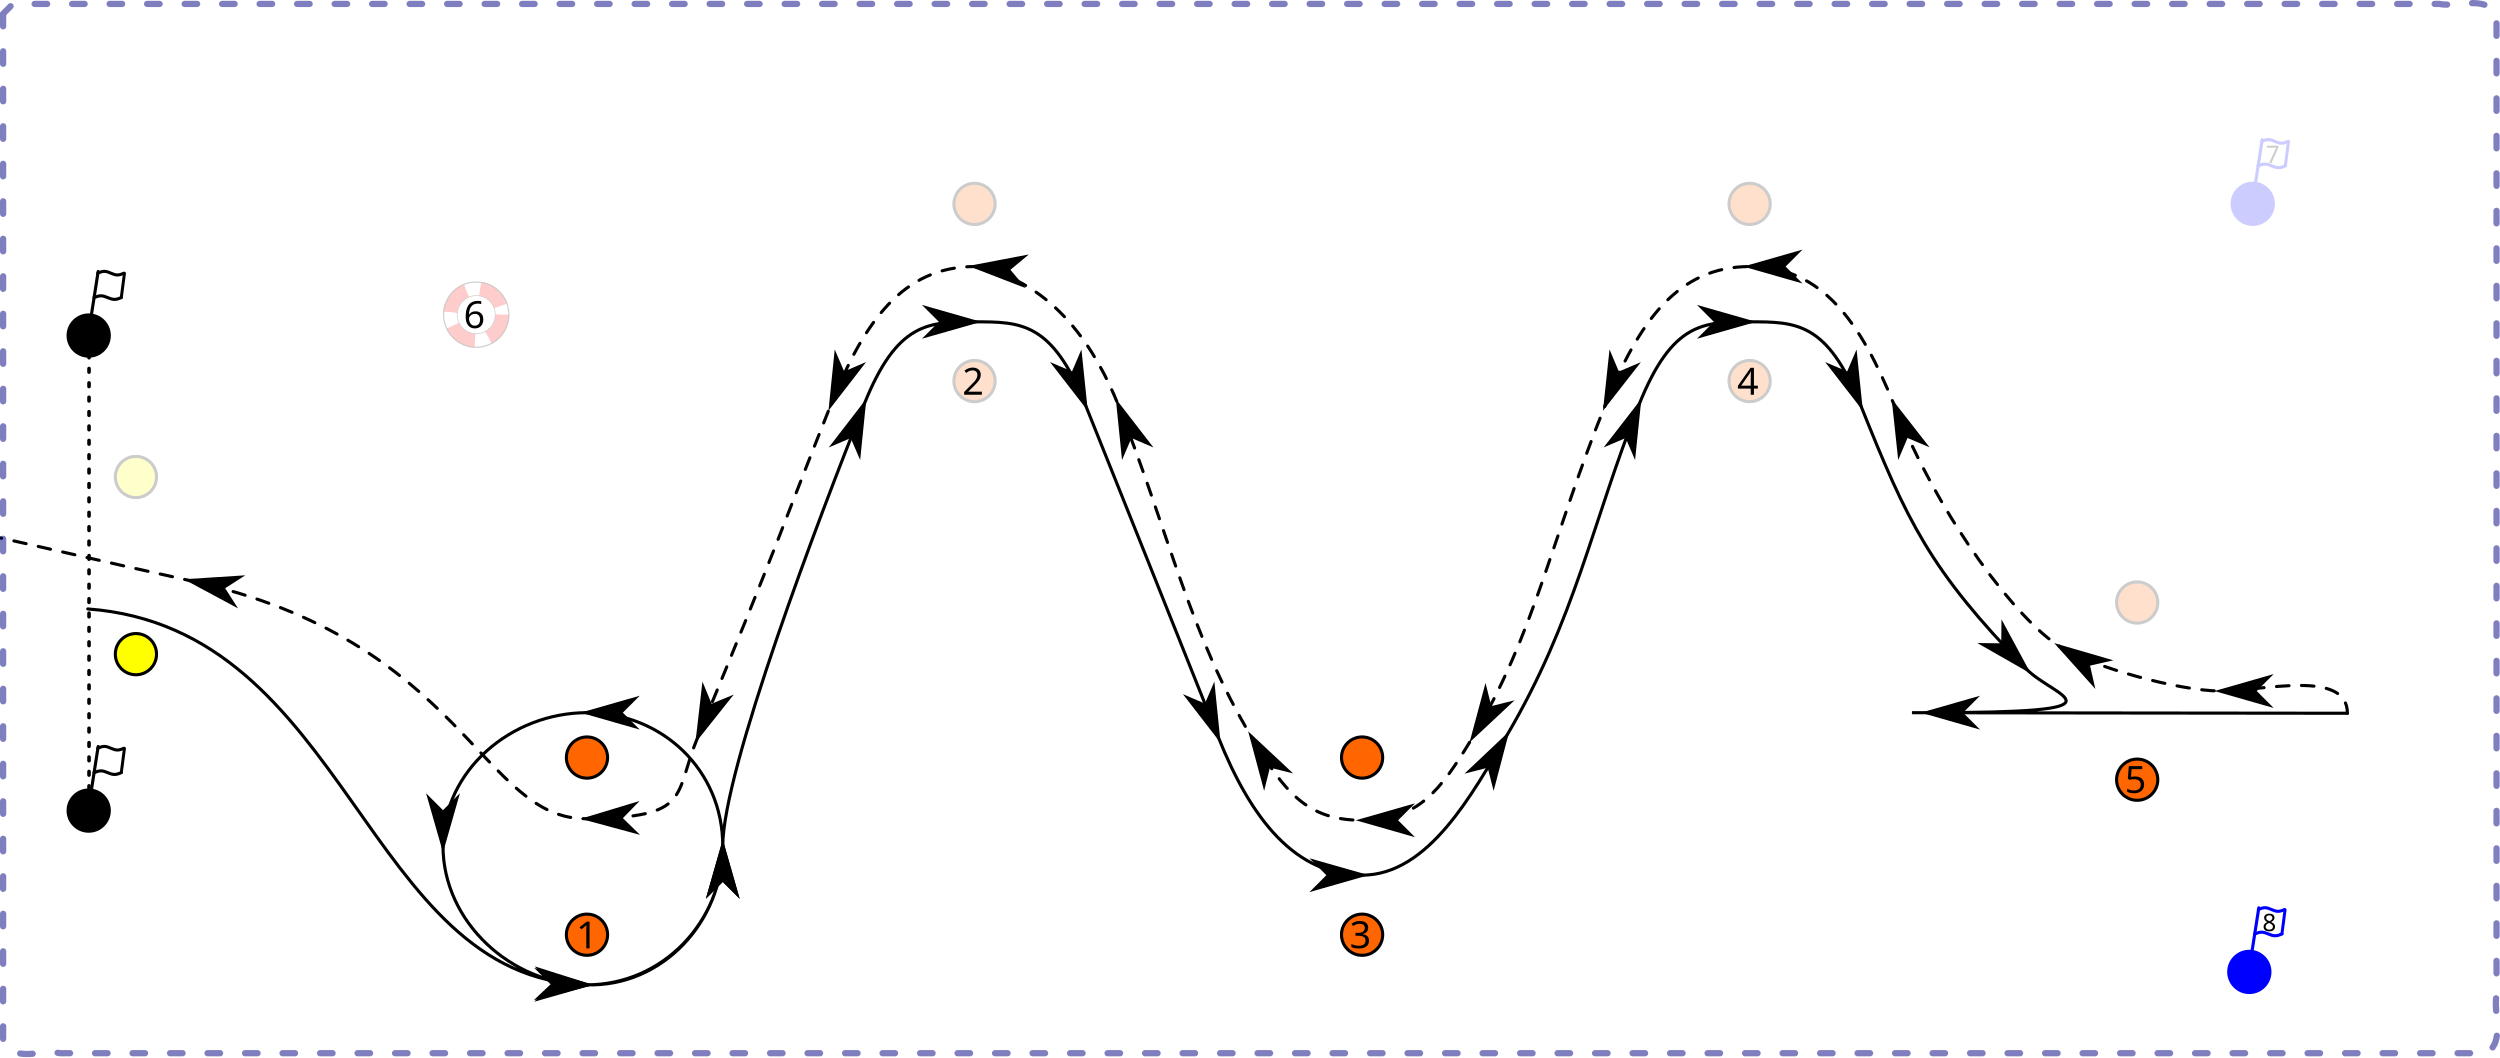
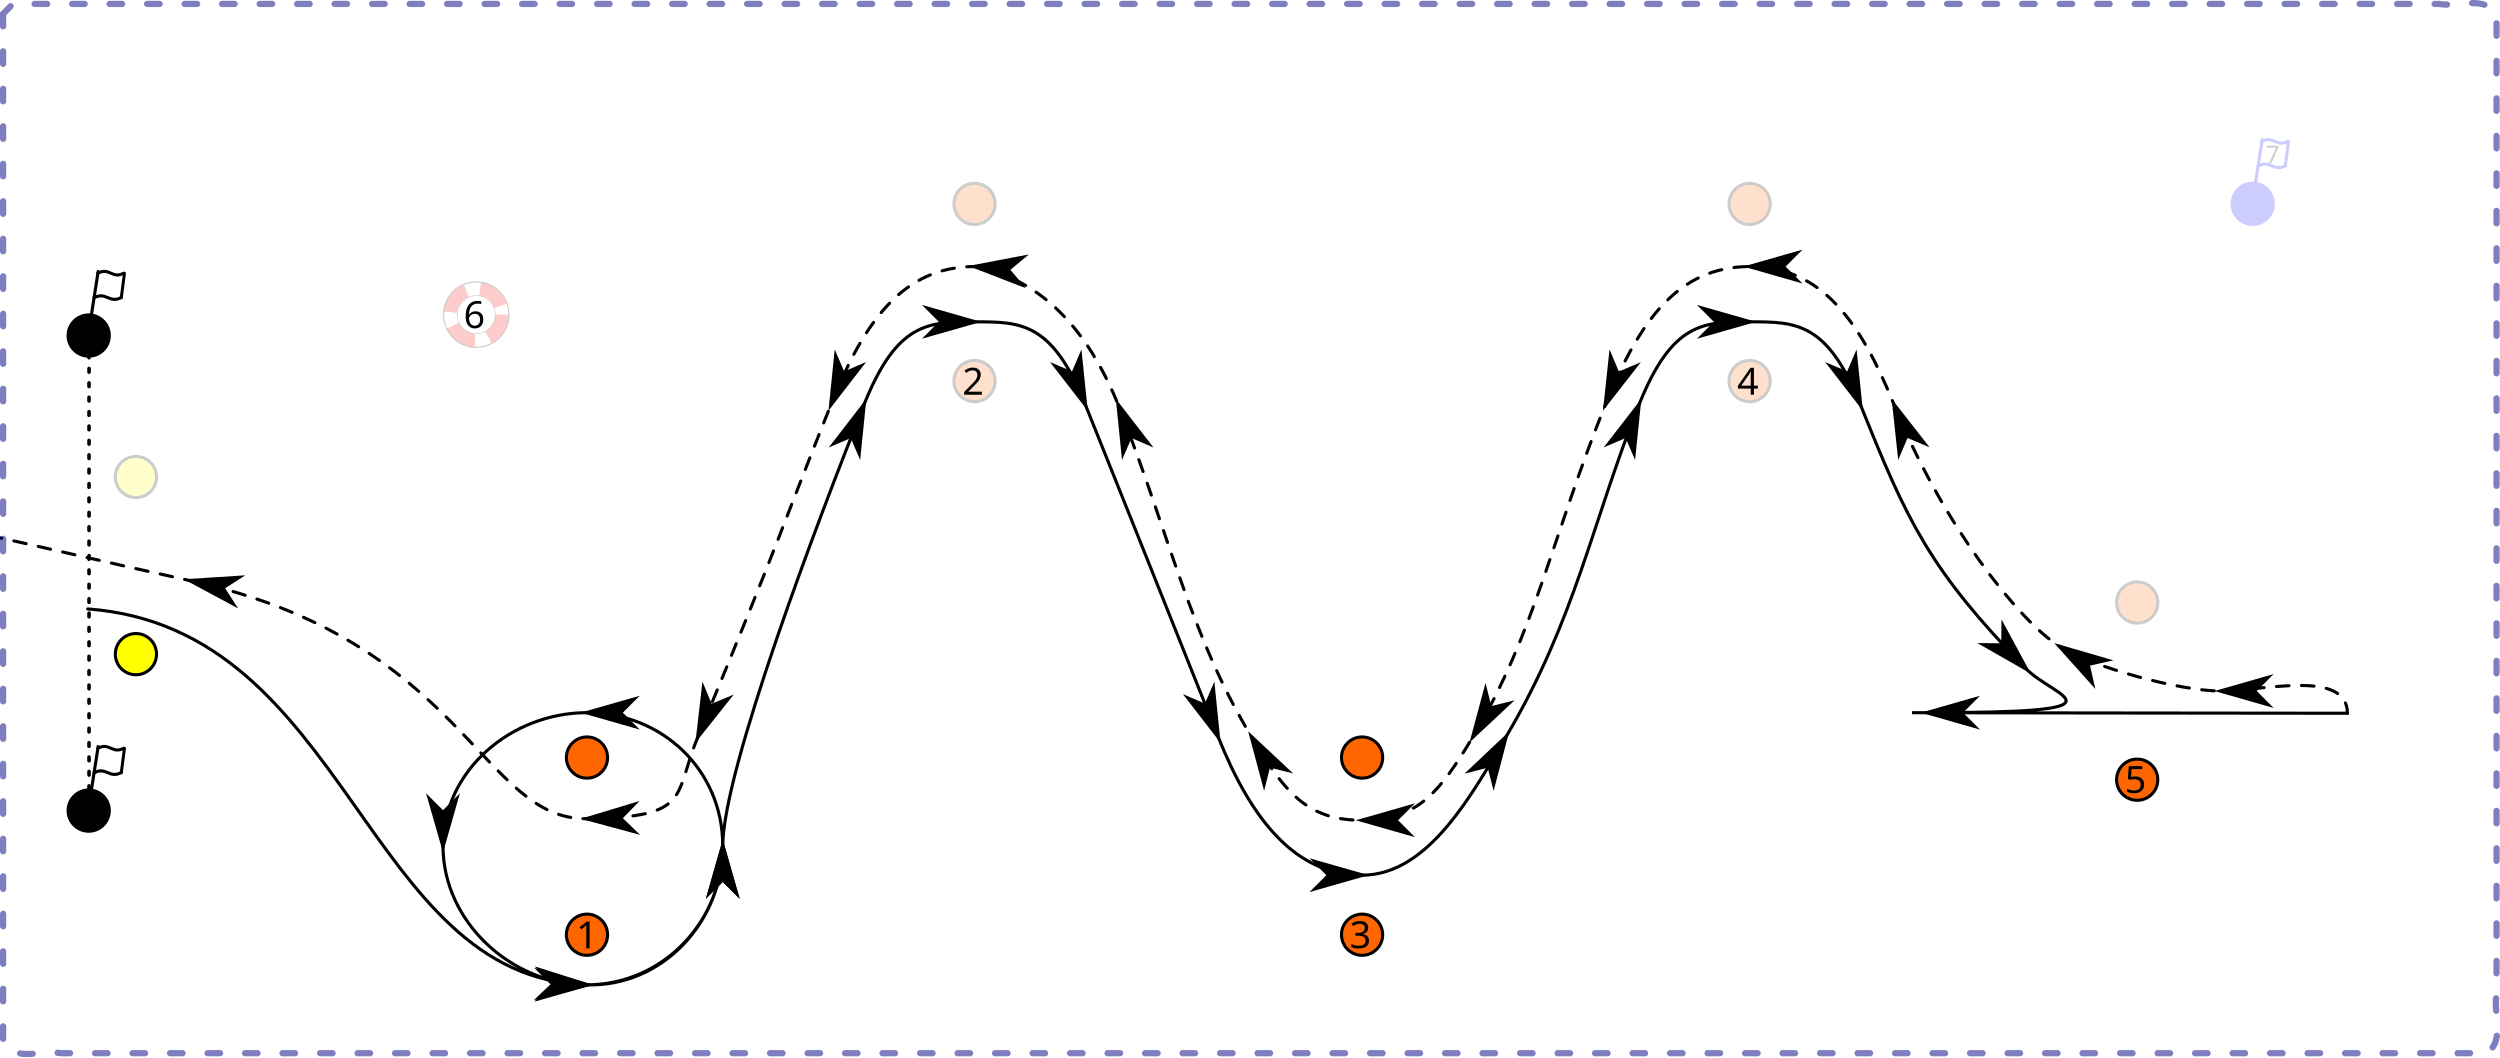
<svg xmlns="http://www.w3.org/2000/svg" version="1.0" id="svg3641" height="360.829" width="853.326" style="enable-background:new" xml:space="preserve">
  <defs id="arrows">
    <marker id="RazorWire" refX="0" refY="0" orient="auto" style="overflow:visible">
      <path id="path5527" style="fill:#34ff00;fill-opacity:1;fill-rule:evenodd;stroke:#34ff00;stroke-width:0.085pt;stroke-opacity:1" d="M 0.019,-0.632 V 0.595 L -6.621,2.568 H 9.113 L 2.979,0.595 V -0.632 L 9.166,-2.472 H -6.594 Z" />
    </marker>
    <marker orient="auto" refY="0" refX="0" id="Scissors" style="overflow:visible">
      <path id="schere" d="M 9.696,-3.847 C 8.661,-5.095 6.794,-5.052 5.4,-4.515 l -8.76,3.283 c -2.548,-1.394 -5.065,-0.995 -5.065,-1.673 0,-0.53 0.487,-0.414 0.414,-1.795 -0.07,-1.326 -1.454,-2.307 -2.763,-2.22 -1.309,-0.008 -2.666,0.995 -2.678,2.379 -0.098,1.393 1.074,2.688 2.461,2.779 1.624,0.242 4.499,-0.742 5.848,1.676 C -6.148,1.766 -7.931,1.771 -9.543,1.679 -10.882,1.602 -12.489,1.985 -13.128,3.301 c -0.617,1.261 -0.012,3.056 1.405,3.442 1.43,0.525 3.393,-0.138 3.733,-1.782 0.262,-1.267 -0.635,-1.862 -0.291,-2.322 0.26,-0.347 1.91,-0.146 4.85,-1.466 L 6.055,4.515 C 7.253,4.85 8.718,4.839 9.78,3.66 L -0.055,-0.057 Z M -9.832,-5.874 c 1.381,0.771 1.268,2.862 -0.167,3.268 -1.298,0.452 -2.956,-0.81 -2.542,-2.216 0.242,-1.154 1.764,-1.579 2.709,-1.052 z m 0.06,8.552 c 1.441,0.532 1.196,2.97 -0.269,3.298 -0.972,0.337 -2.361,-0.148 -2.459,-1.293 -0.189,-1.392 1.446,-2.65 2.728,-2.005 z" style="fill:#34ff00;fill-opacity:1;stroke:#34ff00;stroke-width:1.067;stroke-opacity:1" />
    </marker>
    <marker orient="auto" refY="0" refX="0" id="Legs" style="overflow:visible">
      <g id="g5494" transform="scale(-0.7)" style="fill:#34ff00;fill-opacity:1;stroke:#34ff00;stroke-opacity:1">
        <g id="g5496" transform="matrix(0,-1,-1,0,22.0892,22.73484)" style="fill:#34ff00;fill-opacity:1;stroke:#34ff00;stroke-opacity:1">
          <path id="path5498" d="m 22.636,22.054 c -7.371,5.036 -2.618,7.047 -6.23,14.339" style="fill:#34ff00;fill-opacity:1;fill-rule:evenodd;stroke:#34ff00;stroke-width:1.067pt;stroke-opacity:1" />
          <path id="path5500" d="m 22.825,21.918 c -1.451,8.904 3.772,9.355 4.805,14.747" style="fill:#34ff00;fill-opacity:1;fill-rule:evenodd;stroke:#34ff00;stroke-width:1.067pt;stroke-opacity:1" />
        </g>
        <path id="path5502" d="m -15.029,-7.181 -0.984,4.313 4.227,-1.305 z" style="fill:#34ff00;fill-opacity:1;fill-rule:evenodd;stroke:#34ff00;stroke-width:1.067pt;stroke-opacity:1" />
        <path id="path5504" d="m -16.23,4.861 1.999,3.946 2.418,-3.704 z" style="fill:#34ff00;fill-opacity:1;fill-rule:evenodd;stroke:#34ff00;stroke-width:1.067pt;stroke-opacity:1" />
      </g>
    </marker>
    <linearGradient id="linearGradient5477">
      <stop style="stop-color:#57e307;stop-opacity:1;" offset="0" id="stop5479" />
    </linearGradient>
    <marker style="overflow:visible" id="Arrow1Lend" refX="0" refY="0" orient="auto">
      <path style="fill-rule:evenodd;stroke:#000000;stroke-width:0.853pt;marker-start:none" d="M -10.667,0 -14.933,4.267 0,0 -14.933,-4.267 Z" id="path3104" />
    </marker>
    <marker style="overflow:visible" id="Arrow1Lstart" refX="0" refY="0" orient="auto">
      <path style="fill-rule:evenodd;stroke:#000000;stroke-width:0.853pt;marker-start:none" d="M 10.667,0 14.933,-4.267 0,0 14.933,4.267 Z" id="path3282" />
    </marker>
    <marker style="overflow:visible" id="Arrow1Lstart-7" refX="0" refY="0" orient="auto">
      <path style="fill-rule:evenodd;stroke:#000000;stroke-width:0.853pt;marker-start:none" d="M 10.667,0 14.933,-4.267 0,0 14.933,4.267 Z" id="path3282-4" />
    </marker>
    <marker style="overflow:visible" id="Arrow1Lend-6" refX="0" refY="0" orient="auto">
      <path style="fill-rule:evenodd;stroke:#000000;stroke-width:0.853pt;marker-start:none" d="M -10.667,0 -14.933,4.267 0,0 -14.933,-4.267 Z" id="path3104-0" />
    </marker>
  </defs>
  <g transform="translate(-215.4445,-435.3955)" style="display:inline" id="Parcours">
    <defs id="defs2076" />
    <g id="g1" />
    <g id="layer6" style="display:inline">
      <g transform="translate(18.94796,85.04597)" id="Zeitnahme" style="display:inline">
        <g id="g13156" transform="translate(-177.6378,-94.48819)">
          <path style="fill:#000000;fill-opacity:1;stroke:#000000;stroke-width:1.762" d="m 411.087,559.37 c 0,-3.685 -2.986,-6.678 -6.678,-6.678 -3.683,0 -6.678,2.987 -6.678,6.678 0,3.685 2.987,6.678 6.678,6.678 3.685,0 6.678,-2.987 6.678,-6.678 z" id="Zeit_oben" />
        </g>
        <g id="g13172" transform="translate(-177.6378,67.66194)">
          <path style="fill:#000000;fill-opacity:1;stroke:#000000;stroke-width:1.762" d="m 411.087,559.37 c 0,-3.685 -2.986,-6.678 -6.678,-6.678 -3.683,0 -6.678,2.987 -6.678,6.678 0,3.685 2.987,6.678 6.678,6.678 3.685,0 6.678,-2.987 6.678,-6.678 z" id="Zeit_unten" />
        </g>
        <path style="fill:none;stroke:#000000;stroke-width:1.228;stroke-linecap:round;stroke-linejoin:miter;stroke-miterlimit:4;stroke-dasharray:1.228, 3.684;stroke-dashoffset:0;stroke-opacity:1" d="m 226.886,466.315 c 0,23.379 0,46.759 0,70.138 0,19.991 0,67.885 0,87.271" id="path14169" />
      </g>
      <g transform="translate(113.4362,157.2769)" id="Tor1" style="display:inline;fill:#ff6600">
        <path style="fill:#ff6600;stroke:#000000;stroke-width:1.056" d="m 309.393,536.693 c 0,-3.883 -3.149,-7.032 -7.031,-7.032 -3.881,0 -7.031,3.148 -7.031,7.032 0,3.883 3.15,7.031 7.031,7.031 3.882,0 7.031,-3.147 7.031,-7.031 z" id="Tor1_innen" />
        <path style="fill:#ff6600;stroke:#000000;stroke-width:1.056" d="m 309.393,597.166 c 0,-3.883 -3.149,-7.032 -7.031,-7.032 -3.881,0 -7.031,3.148 -7.031,7.032 0,3.883 3.15,7.031 7.031,7.031 3.882,0 7.031,-3.147 7.031,-7.031 z" id="Tor1_aussen" />
      </g>
      <g transform="translate(226.8221,-31.69941)" id="Tor2" opacity="0.2" style="display:inline;fill:#ff6600">
        <path style="fill:#ff6600;stroke:#000000;stroke-width:1.056" d="m 328.291,536.693 c 0,-3.883 -3.149,-7.032 -7.031,-7.032 -3.881,0 -7.031,3.148 -7.031,7.032 0,3.883 3.15,7.031 7.031,7.031 3.882,0 7.031,-3.147 7.031,-7.031 z" id="Tor2_aussen" />
        <path style="fill:#ff6600;stroke:#000000;stroke-width:1.056" d="m 328.291,597.166 c 0,-3.883 -3.149,-7.032 -7.031,-7.032 -3.881,0 -7.031,3.148 -7.031,7.032 0,3.883 3.15,7.031 7.031,7.031 3.882,0 7.031,-3.147 7.031,-7.031 z" id="Tor2_innen" />
      </g>
      <g transform="translate(340.2078,157.2769)" id="Tor3" style="display:inline;fill:#ff6600">
        <path style="fill:#ff6600;stroke:#000000;stroke-width:1.056" d="m 347.189,536.693 c 0,-3.883 -3.149,-7.032 -7.031,-7.032 -3.881,0 -7.031,3.148 -7.031,7.032 0,3.883 3.15,7.031 7.031,7.031 3.882,0 7.031,-3.147 7.031,-7.031 z" id="Tor3_innen" />
        <path style="fill:#ff6600;stroke:#000000;stroke-width:1.056" d="m 347.189,597.166 c 0,-3.883 -3.149,-7.032 -7.031,-7.032 -3.881,0 -7.031,3.148 -7.031,7.032 0,3.883 3.15,7.031 7.031,7.031 3.882,0 7.031,-3.147 7.031,-7.031 z" id="Tor3_aussen" />
      </g>
      <g transform="translate(453.5935,-31.69941)" id="Tor4" opacity="0.2" style="display:inline;fill:#ff6600">
        <path style="fill:#ff6600;stroke:#000000;stroke-width:1.056" d="m 366.086,536.693 c 0,-3.883 -3.149,-7.032 -7.031,-7.032 -3.881,0 -7.031,3.148 -7.031,7.032 0,3.883 3.15,7.031 7.031,7.031 3.882,0 7.031,-3.147 7.031,-7.031 z" id="Tor4_aussen" />
        <path style="fill:#ff6600;stroke:#000000;stroke-width:1.056" d="m 366.086,597.166 c 0,-3.883 -3.149,-7.032 -7.031,-7.032 -3.881,0 -7.031,3.148 -7.031,7.032 0,3.883 3.15,7.031 7.031,7.031 3.882,0 7.031,-3.147 7.031,-7.031 z" id="Tor4_innen" />
      </g>
      <g transform="translate(566.9793,104.3635)" id="Tor5" style="display:inline;fill:#ff6600">
        <path style="fill:#ff6600;stroke:#000000;stroke-width:1.056" d="m 384.984,536.693 c 0,-3.883 -3.149,-7.032 -7.031,-7.032 -3.881,0 -7.031,3.148 -7.031,7.032 0,3.883 3.15,7.031 7.031,7.031 3.882,0 7.031,-3.147 7.031,-7.031 z" id="Tor5_oben" opacity="0.2" />
        <path style="fill:#ff6600;stroke:#000000;stroke-width:1.056" d="m 384.984,597.166 c 0,-3.883 -3.149,-7.032 -7.031,-7.032 -3.881,0 -7.031,3.148 -7.031,7.032 0,3.883 3.15,7.031 7.031,7.031 3.882,0 7.031,-3.147 7.031,-7.031 z" id="Tor5_unten" />
      </g>
      <g transform="translate(18.94796,138.3793)" id="Schikane" opacity="0.2" style="display:inline">
        <g style="fill:none" id="Ring">
          <ellipse id="path8826" style="fill:none;stroke:#ff0000;stroke-width:4.821;stroke-linecap:butt;stroke-linejoin:round;stroke-miterlimit:4;stroke-dasharray:9.643, 4.821;stroke-dashoffset:0;stroke-opacity:1" cx="359.055" cy="404.409" rx="8.928" ry="8.928" />
          <ellipse style="display:inline;fill:none;stroke:#000000;stroke-width:0.229;stroke-linecap:round;stroke-linejoin:round;stroke-miterlimit:4;stroke-dasharray:none;stroke-dashoffset:0;stroke-opacity:1" id="path3620" cx="359.055" cy="404.409" rx="6.5" ry="6.5" />
          <ellipse style="display:inline;fill:none;stroke:#000000;stroke-width:0.393;stroke-linecap:round;stroke-linejoin:round;stroke-miterlimit:4;stroke-dasharray:none;stroke-dashoffset:0;stroke-opacity:1" id="path2733" cx="359.055" cy="404.409" rx="11.142" ry="11.142" />
        </g>
      </g>
      <g transform="translate(-40.52031,61.51377)" id="StartZiel" style="display:inline">
        <path style="fill:#ffff00;stroke:#000000;stroke-width:1.056" d="m 309.393,536.693 c 0,-3.883 -3.149,-7.032 -7.031,-7.032 -3.881,0 -7.031,3.148 -7.031,7.032 0,3.883 3.15,7.031 7.031,7.031 3.882,0 7.031,-3.147 7.031,-7.031 z" id="StartZiel_oben" opacity="0.2" />
        <path style="fill:#ffff00;stroke:#000000;stroke-width:1.056" d="m 309.393,597.166 c 0,-3.883 -3.149,-7.032 -7.031,-7.032 -3.881,0 -7.031,3.148 -7.031,7.032 0,3.883 3.15,7.031 7.031,7.031 3.882,0 7.031,-3.147 7.031,-7.031 z" id="StartZiel_unten" />
      </g>
    </g>
  </g>
  <g transform="translate(-215.4445,-435.3955)" style="display:inline" id="ParcoursLabel">
    <defs id="defs2832" />
    <g id="g3113" style="display:inline">
      <text xml:space="preserve" style="font-style:normal;font-weight:normal;font-size:12.8px;line-height:0%;font-family:'Arial Black';display:inline;fill:#000000;fill-opacity:1;stroke:none;stroke-width:1.067" x="373.691" y="547.37" id="Nummer_Schikane">
        <tspan id="tspan3032" x="373.691" y="547.37" style="font-size:12.8px;line-height:1.25;stroke-width:1.067">6</tspan>
      </text>
      <text xml:space="preserve" style="font-style:normal;font-weight:normal;font-size:12.8px;line-height:0%;font-family:'Arial Black';display:inline;fill:#000000;fill-opacity:1;stroke:none;stroke-width:1.067" x="412.13" y="759.102" id="Nummer_Tor1">
        <tspan id="tspan3036" x="412.13" y="759.102" style="font-size:12.8px;line-height:1.25;stroke-width:1.067">1</tspan>
      </text>
      <text xml:space="preserve" style="font-style:normal;font-weight:normal;font-size:12.8px;line-height:0%;font-family:'Arial Black';display:inline;fill:#000000;fill-opacity:1;stroke:none;stroke-width:1.067" x="808.383" y="570.125" id="Nummer_Tor4">
        <tspan id="tspan3040" x="808.383" y="570.125" style="font-size:12.8px;line-height:1.25;stroke-width:1.067">4</tspan>
      </text>
      <text xml:space="preserve" style="font-style:normal;font-weight:normal;font-size:12.8px;line-height:0%;font-family:'Arial Black';display:inline;fill:#000000;fill-opacity:1;stroke:none;stroke-width:1.067" x="940.704" y="706.032" id="Nummer_Tor5">
        <tspan id="tspan3044" x="940.704" y="706.032" style="font-size:12.8px;line-height:1.25;stroke-width:1.067">5</tspan>
      </text>
      <text xml:space="preserve" style="font-style:normal;font-weight:normal;font-size:12.8px;line-height:0%;font-family:'Arial Black';display:inline;fill:#000000;fill-opacity:1;stroke:none;stroke-width:1.067" x="676.131" y="759.024" id="Nummer_Tor3">
        <tspan id="tspan3048" x="676.131" y="759.024" style="font-size:12.8px;line-height:1.25;stroke-width:1.067">3</tspan>
      </text>
      <g transform="translate(579.9631,-35.51099)" id="Speedboje_oben" opacity="0.2" style="display:inline">
        <path id="path3052" d="m 411.087,540.472 c 0,-3.685 -2.986,-6.678 -6.678,-6.678 -3.683,0 -6.678,2.987 -6.678,6.678 0,3.685 2.987,6.678 6.678,6.678 3.685,0 6.678,-2.987 6.678,-6.678 z" style="fill:#0000ff;fill-opacity:1;stroke:#0000ff;stroke-width:1.762" />
        <g style="stroke:#0000ff" id="g3062">
          <path id="path3054" d="m 407.511,519.18 c 0.372,-0.161 0.745,-0.325 1.117,-0.438 0.372,-0.114 0.744,-0.181 1.117,-0.181 0.372,0 0.744,0.063 1.117,0.181 0.372,0.113 0.744,0.273 1.116,0.438 0.369,0.16 0.745,0.321 1.117,0.434 0.369,0.114 0.745,0.181 1.117,0.181 0.368,0 0.745,-0.064 1.117,-0.181 0.368,-0.113 0.744,-0.274 1.117,-0.434" style="fill:none;stroke:#0000ff;stroke-width:1.052;stroke-linecap:round;stroke-linejoin:round" />
          <path id="path3056" d="m 407.643,518.601 -2.7,17.3 v 0.258 0" style="fill:none;stroke:#0000ff;stroke-width:1.067;stroke-linecap:round;stroke-linejoin:round" />
          <path id="path3058" d="m 406.246,527.522 c 0.384,-0.158 0.775,-0.317 1.163,-0.429 0.383,-0.113 0.775,-0.179 1.163,-0.179 0.383,0 0.774,0.062 1.163,0.179 0.387,0.112 0.774,0.271 1.163,0.429 0.387,0.159 0.774,0.317 1.162,0.433 0.388,0.109 0.775,0.175 1.163,0.175 0.388,0 0.775,-0.062 1.163,-0.175 0.387,-0.112 0.775,-0.271 1.163,-0.433" style="fill:none;stroke:#0000ff;stroke-width:1.067;stroke-linecap:round;stroke-linejoin:round" />
          <path id="path3060" d="m 416.604,519.31 -1.039,7.969 v 0.12 0" style="fill:none;stroke:#0000ff;stroke-width:1.024;stroke-linecap:round" />
        </g>
        <text xml:space="preserve" style="font-style:normal;font-weight:normal;font-size:12.8px;line-height:0%;font-family:'Arial Black';fill:#000000;fill-opacity:1;stroke:none;stroke-width:1.067" x="408.873" y="526.543" id="text3066">
          <tspan id="tspan3064" x="408.873" y="526.543" style="font-size:8.242px;line-height:1.25;stroke-width:1.067">7</tspan>
        </text>
      </g>
      <text xml:space="preserve" style="font-style:normal;font-weight:normal;font-size:12.8px;line-height:0%;font-family:'Arial Black';display:inline;fill:#000000;fill-opacity:1;stroke:none;stroke-width:1.067" x="543.926" y="570.125" id="Nummer_Tor2">
        <tspan id="tspan3088" x="543.926" y="570.125" style="font-size:12.8px;line-height:1.25;stroke-width:1.067">2</tspan>
      </text>
      <g id="Zeit_oben_Flagge">
        <path id="path3092" d="m 248.821,528.636 c 0.372,-0.161 0.745,-0.325 1.117,-0.438 0.372,-0.114 0.744,-0.181 1.117,-0.181 0.372,0 0.744,0.063 1.117,0.181 0.372,0.113 0.744,0.273 1.116,0.438 0.369,0.16 0.745,0.321 1.117,0.434 0.369,0.114 0.745,0.181 1.117,0.181 0.368,0 0.745,-0.064 1.117,-0.181 0.368,-0.113 0.744,-0.274 1.117,-0.434" style="display:inline;fill:none;stroke:#000000;stroke-width:1.052;stroke-linecap:round;stroke-linejoin:round" />
        <path id="path3094" d="m 248.953,528.057 -2.7,17.3 v 0.258 0" style="display:inline;fill:none;stroke:#000000;stroke-width:1.067;stroke-linecap:round;stroke-linejoin:round" />
        <path id="path3096" d="m 247.556,536.977 c 0.384,-0.158 0.775,-0.317 1.163,-0.429 0.383,-0.113 0.775,-0.179 1.163,-0.179 0.383,0 0.774,0.062 1.163,0.179 0.387,0.112 0.774,0.271 1.163,0.429 0.387,0.159 0.774,0.317 1.162,0.433 0.388,0.109 0.775,0.175 1.163,0.175 0.388,0 0.775,-0.062 1.163,-0.175 0.387,-0.112 0.775,-0.271 1.163,-0.433" style="display:inline;fill:none;stroke:#000000;stroke-width:1.067;stroke-linecap:round;stroke-linejoin:round" />
        <path id="path3098" d="m 257.914,528.766 -1.039,7.969 v 0.12 0" style="display:inline;fill:none;stroke:#000000;stroke-width:1.024;stroke-linecap:round" />
      </g>
      <g id="Zeit_unten_Flagge">
        <path id="path3102" d="m 248.821,690.786 c 0.372,-0.161 0.745,-0.325 1.117,-0.438 0.372,-0.114 0.744,-0.181 1.117,-0.181 0.372,0 0.744,0.063 1.117,0.181 0.372,0.113 0.744,0.273 1.116,0.438 0.369,0.16 0.745,0.321 1.117,0.434 0.369,0.114 0.745,0.181 1.117,0.181 0.368,0 0.745,-0.064 1.117,-0.181 0.368,-0.113 0.744,-0.274 1.117,-0.434" style="display:inline;fill:none;stroke:#000000;stroke-width:1.052;stroke-linecap:round;stroke-linejoin:round" />
        <path id="path3105" d="m 248.953,690.207 -2.7,17.3 v 0.258 0" style="display:inline;fill:none;stroke:#000000;stroke-width:1.067;stroke-linecap:round;stroke-linejoin:round" />
        <path id="path3107" d="m 247.556,699.127 c 0.384,-0.158 0.775,-0.317 1.163,-0.429 0.383,-0.113 0.775,-0.179 1.163,-0.179 0.383,0 0.774,0.062 1.163,0.179 0.387,0.112 0.774,0.271 1.163,0.429 0.387,0.159 0.774,0.317 1.162,0.433 0.388,0.109 0.775,0.175 1.163,0.175 0.388,0 0.775,-0.062 1.163,-0.175 0.387,-0.112 0.775,-0.271 1.163,-0.433" style="display:inline;fill:none;stroke:#000000;stroke-width:1.067;stroke-linecap:round;stroke-linejoin:round" />
        <path id="path3109" d="m 257.914,690.916 -1.039,7.969 v 0.12 0" style="display:inline;fill:none;stroke:#000000;stroke-width:1.024;stroke-linecap:round" />
      </g>
    </g>
  </g>
-   <g transform="translate(363.3543,-208.7303)" id="Speedboje_unten" style="display:inline;enable-background:new">
-     <path id="path2174" d="m 411.087,540.472 c 0,-3.685 -2.986,-6.678 -6.678,-6.678 -3.683,0 -6.678,2.987 -6.678,6.678 0,3.685 2.987,6.678 6.678,6.678 3.685,0 6.678,-2.987 6.678,-6.678 z" style="fill:#0000ff;fill-opacity:1;stroke:#0000ff;stroke-width:1.762" />
-     <g style="fill:none;stroke:#0000ff" id="g2184">
-       <path id="path2176" d="m 407.511,519.18 c 0.372,-0.161 0.745,-0.325 1.117,-0.438 0.372,-0.114 0.744,-0.181 1.117,-0.181 0.372,0 0.744,0.063 1.117,0.181 0.372,0.113 0.744,0.273 1.116,0.438 0.369,0.16 0.745,0.321 1.117,0.434 0.369,0.114 0.745,0.181 1.117,0.181 0.368,0 0.745,-0.064 1.117,-0.181 0.368,-0.113 0.744,-0.274 1.117,-0.434" style="fill:none;stroke:#0000ff;stroke-width:1.052;stroke-linecap:round;stroke-linejoin:round" />
-       <path id="path2178" d="m 407.643,518.601 -2.7,17.3 v 0.258 0" style="fill:none;stroke:#0000ff;stroke-width:1.067;stroke-linecap:round;stroke-linejoin:round" />
-       <path id="path2180" d="m 406.246,527.522 c 0.384,-0.158 0.775,-0.317 1.163,-0.429 0.383,-0.113 0.775,-0.179 1.163,-0.179 0.383,0 0.774,0.062 1.163,0.179 0.387,0.112 0.774,0.271 1.163,0.429 0.387,0.159 0.774,0.317 1.162,0.433 0.388,0.109 0.775,0.175 1.163,0.175 0.388,0 0.775,-0.062 1.163,-0.175 0.387,-0.112 0.775,-0.271 1.163,-0.433" style="fill:none;stroke:#0000ff;stroke-width:1.067;stroke-linecap:round;stroke-linejoin:round" />
-       <path id="path2182" d="m 416.604,519.31 -1.039,7.969 v 0.12 0" style="fill:none;stroke:#0000ff;stroke-width:1.024;stroke-linecap:round" />
-     </g>
-     <text xml:space="preserve" style="font-style:normal;font-weight:normal;font-size:12.8px;line-height:0%;font-family:'Arial Black';fill:#000000;fill-opacity:1;stroke:none;stroke-width:1.067" x="408.873" y="526.543" id="text2188">
-       <tspan id="tspan2186" x="408.873" y="526.543" style="font-size:8.242px;line-height:1.25;stroke-width:1.067">8</tspan>
-     </text>
-   </g>
  <g transform="translate(-215.4445,-435.3955)" style="display:inline" id="Klasse3">
    <text id="text3595" y="328.002" x="595.582" style="font-style:normal;font-weight:normal;font-size:12.8px;line-height:0%;font-family:Verdana;text-align:center;text-anchor:middle;display:inline;fill:#000000;fill-opacity:1;stroke:none;stroke-width:1.067" xml:space="preserve">
      <tspan style="font-weight:bold;font-size:38.4px;line-height:1.25;text-align:center;text-anchor:middle;stroke-width:1.067" y="328.002" x="595.582" id="tspan3597">DMYV-Jugend</tspan>
      <tspan id="tspan3599" style="font-weight:bold;font-size:38.4px;line-height:1.25;text-align:center;text-anchor:middle;stroke-width:1.067" y="376.002" x="595.582">Motorboot-Slalom</tspan>
      <tspan style="font-weight:bold;font-size:38.4px;line-height:1.25;text-align:center;text-anchor:middle;stroke-width:1.067" id="tspan3601" y="424.002" x="595.582">Klasse 3</tspan>
    </text>
    <text id="text3685" y="876.114" x="243.389" style="font-style:normal;font-weight:normal;font-size:12.8px;line-height:0%;font-family:Verdana;display:inline;fill:#000000;fill-opacity:1;stroke:none;stroke-width:1.067" xml:space="preserve">
      <tspan id="tspan3687" y="876.114" x="243.389" style="font-size:19.2px;line-height:1.25;stroke-width:1.067">Ablegen - Startlinie - schnelle Umkreisung des Tores 1 (Tor 1 bleibt an der Backbordseite!) -</tspan>
      <tspan id="tspan3689" y="900.114" x="243.389" style="font-size:19.2px;line-height:1.25;stroke-width:1.067">durch die Tore 2 - 3 - 4 - rückwärts durch das Tor 5 - vorwärts wieder</tspan>
      <tspan id="tspan3691" y="924.114" x="243.389" style="font-size:19.2px;line-height:1.25;stroke-width:1.067">in den Parcours durch die Tonnentore 5 - 4 - 3 - 2 - 1 - Ziellinie -</tspan>
      <tspan id="tspan3693" y="948.114" x="243.389" style="font-size:19.2px;line-height:1.25;stroke-width:1.067">anlegen und an der Klampe mit Kopfschlag belegen.</tspan>
    </text>
    <path id="path3695" d="m 169.627,612.629 c 24.841,0 48.479,7.397 110.708,20.952 93.712,20.413 99.414,81.799 135.48,81.265 36.065,-0.534 29.393,-7.578 37.833,-27.933 28.692,-69.192 27.586,-68.719 45.4,-113.367 11.297,-28.313 24.587,-47.167 49.1,-47.167 27.49,5.024 41.683,29.113 48.967,47.167 17.67,44.741 24.342,78.106 45.5,113.367 11.339,18.896 18.902,28.467 37.8,28.467 18.898,0 26.428,-9.571 37.767,-28.467 21.141,-35.231 27.177,-68.776 45.233,-113.367 11.465,-28.313 24.636,-47.167 49.267,-47.167 24.631,0 37.799,18.853 49.267,47.167 16.312,40.274 42.165,73.498 56.53,82.534 11.104,6.984 40.856,15.184 55.013,15.184 13.99,0 43.19,-7.596 43.19,7.587" style="display:inline;fill:none;stroke:#000000;stroke-width:1.067;stroke-linecap:round;stroke-linejoin:round;stroke-miterlimit:4;stroke-dasharray:4.267, 4.267;stroke-dashoffset:0;stroke-opacity:1;marker-start:none;marker-mid:url(#Arrow1Lstart);marker-end:none" />
    <path id="path3697" d="m 1016.681,678.851 c 0,0 -181.32,-0.198 -143.404,-0.198 71.653,0 43.372,-5.128 33.803,-14.92 -33.088,-33.861 -40.728,-50.553 -56.6,-90.187 -11.339,-28.313 -22.06,-28.3 -37.8,-28.3 -15.74,0 -26.461,-0.013 -37.8,28.3 -15.842,39.558 -21.656,73.302 -45.4,113.367 -11.287,19.045 -26.36,47.188 -49.067,47.2 -22.707,0.011 -37.81,-18.722 -49.167,-47.2 -17.25,-43.257 -29.469,-73.822 -45.333,-113.367 -11.358,-28.313 -22.031,-28.297 -37.767,-28.3 -15.736,-0.003 -26.516,-0.013 -37.8,28.3 -15.198,38.135 -48.2,124.727 -48.2,150.632 0,25.905 -20.632,47.369 -46.349,47.369 -25.717,0 -49.143,-21.463 -49.143,-47.369 0,-25.905 23.427,-45.525 49.143,-45.525 25.717,0 46.349,19.62 46.349,45.525 0,25.905 -20.643,48.116 -46.349,47.369 -76.153,-2.213 -81.002,-121.674 -170.394,-128.305" style="display:inline;fill:none;stroke:#000000;stroke-width:1.067;stroke-linecap:round;stroke-linejoin:round;stroke-miterlimit:4;stroke-dashoffset:0;stroke-opacity:1;marker-start:none;marker-mid:url(#Arrow1Lstart);marker-end:none" />
  </g>
  <g id="Export_Area" style="display:inline;opacity:1" transform="translate(-180.8124,-194.4877)">
    <path style="display:inline;opacity:0.5;fill:none;fill-opacity:1;fill-rule:nonzero;stroke:#000080;stroke-width:2.133;stroke-linecap:round;stroke-linejoin:miter;stroke-miterlimit:4;stroke-dasharray:4.267, 8.533;stroke-dashoffset:0;stroke-opacity:1" d="m 181.879,199.201 c 0,117.134 0,234.268 0,351.402 4.38,6.419 13.104,2.145 19.592,3.374 276.059,0 552.117,0 828.176,0 6.295,-4.466 2.103,-13.361 3.309,-19.977 0,-111.6 0,-223.2 0,-334.8 -4.38,-6.419 -13.104,-2.145 -19.592,-3.374 -276.059,0 -552.117,0 -828.176,0 -1.103,1.125 -2.206,2.25 -3.309,3.374 z" id="rect4816" />
    <g id="g2" />
    <g id="g3" />
  </g>
</svg>
